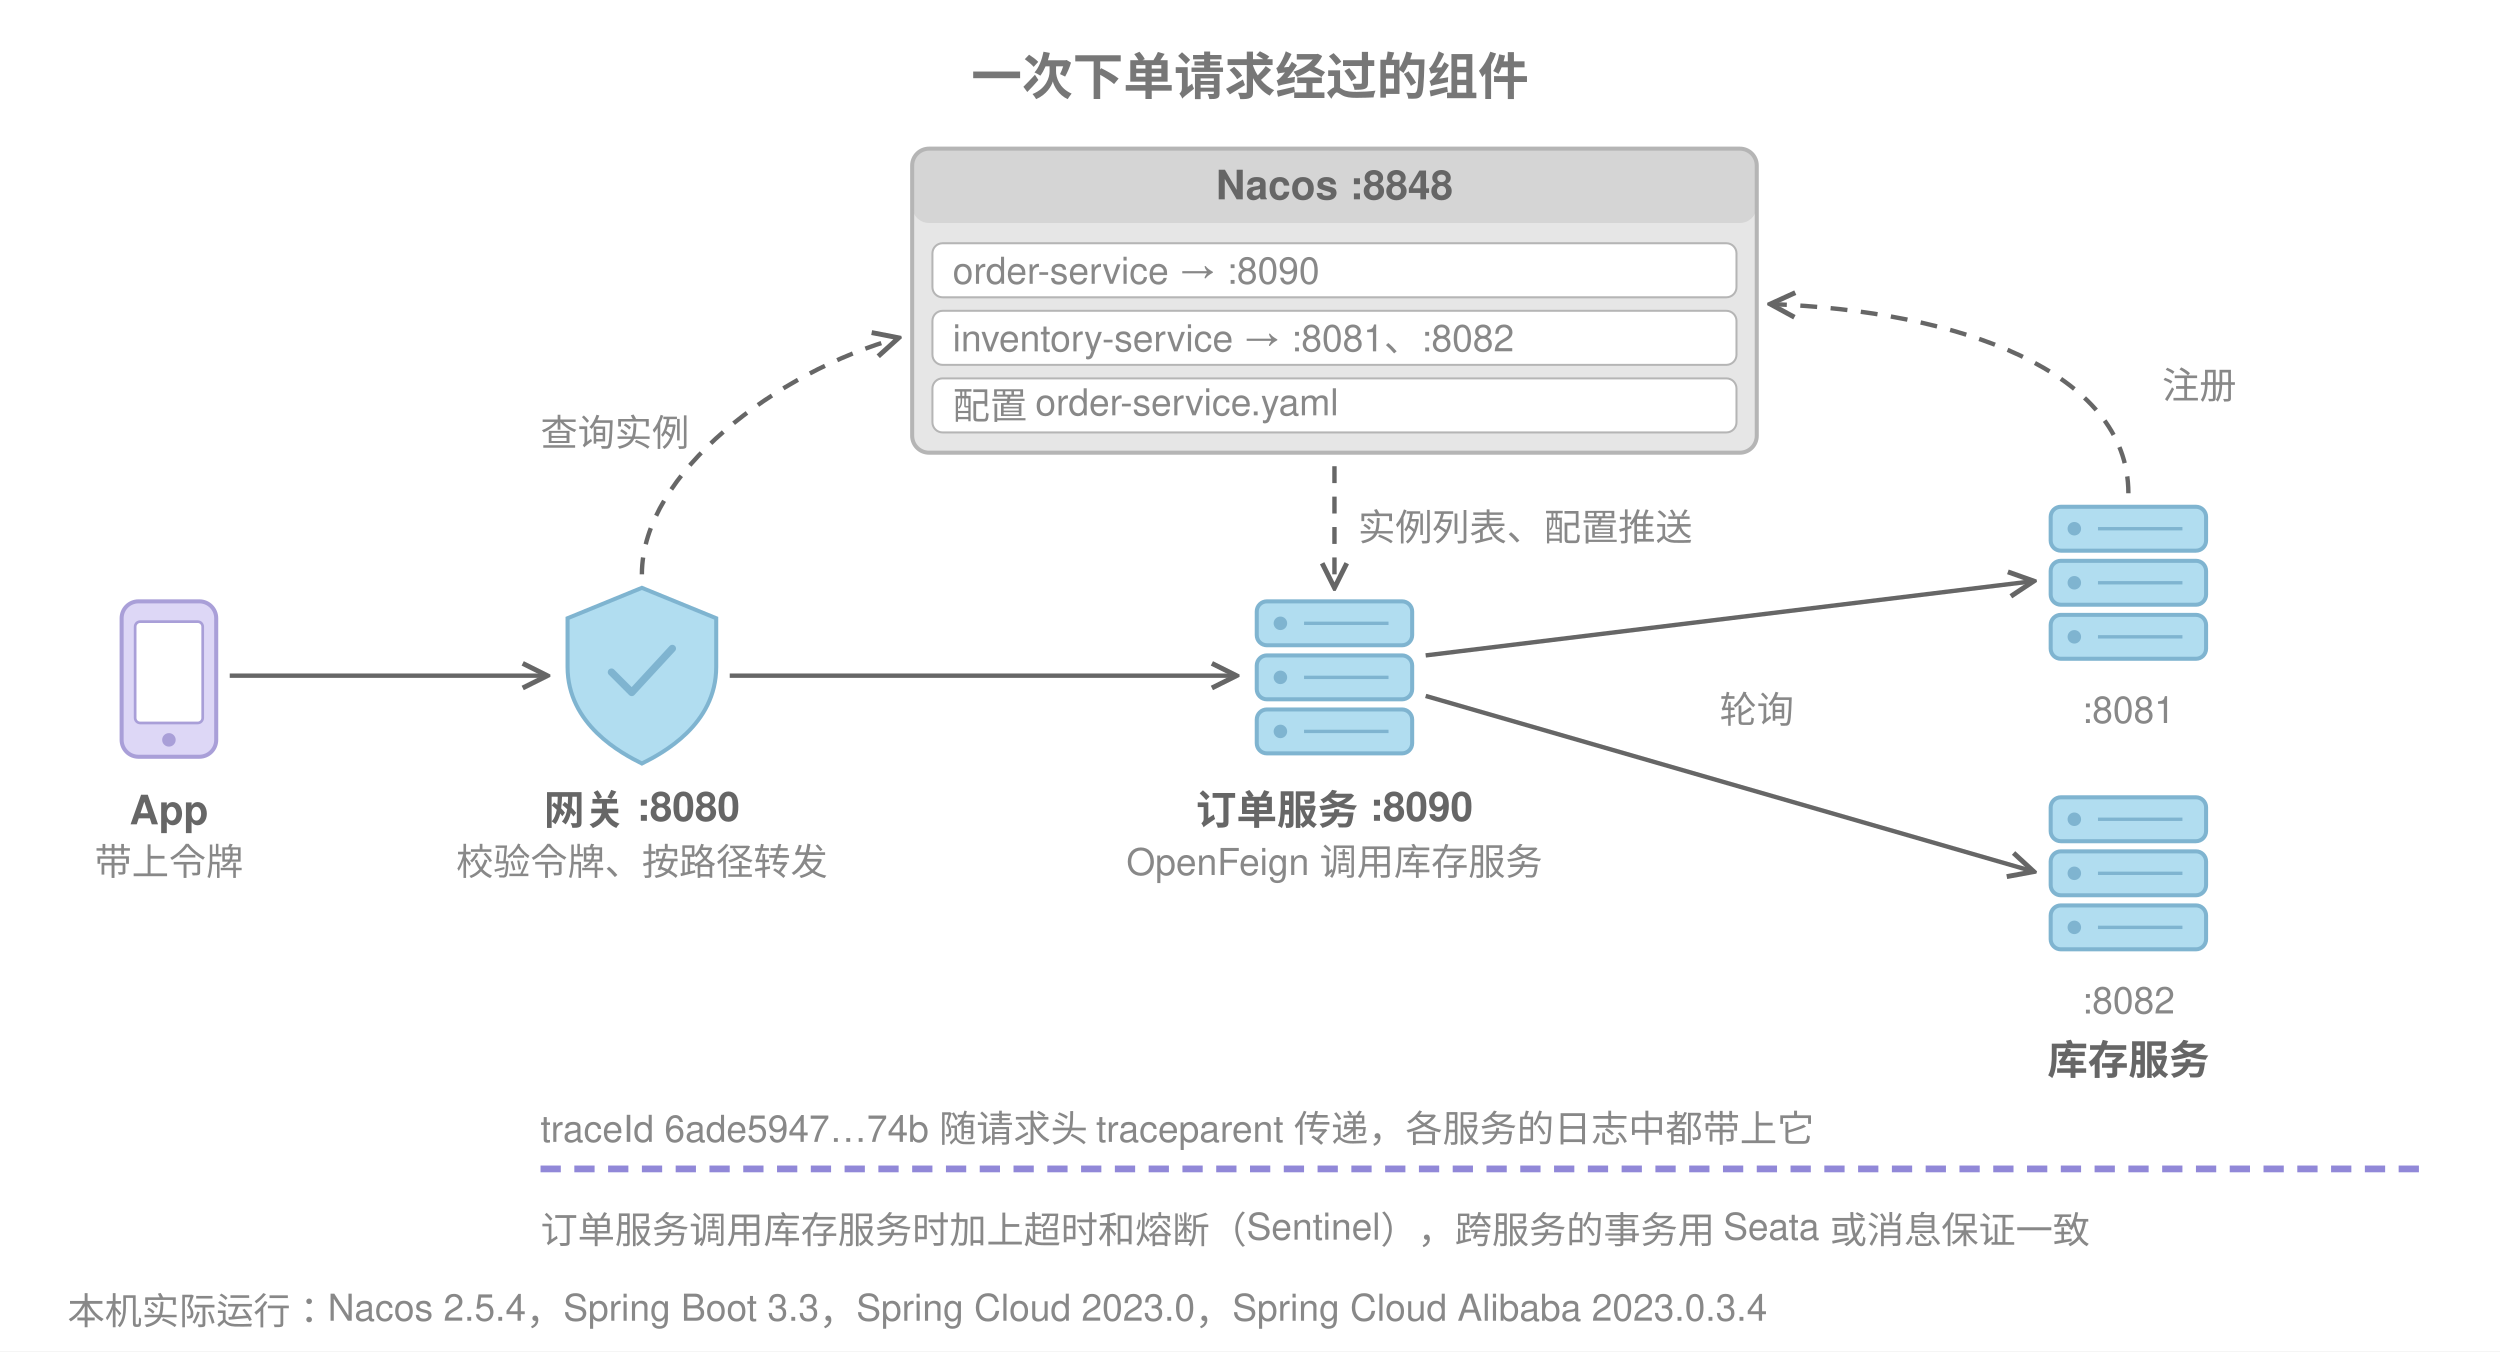
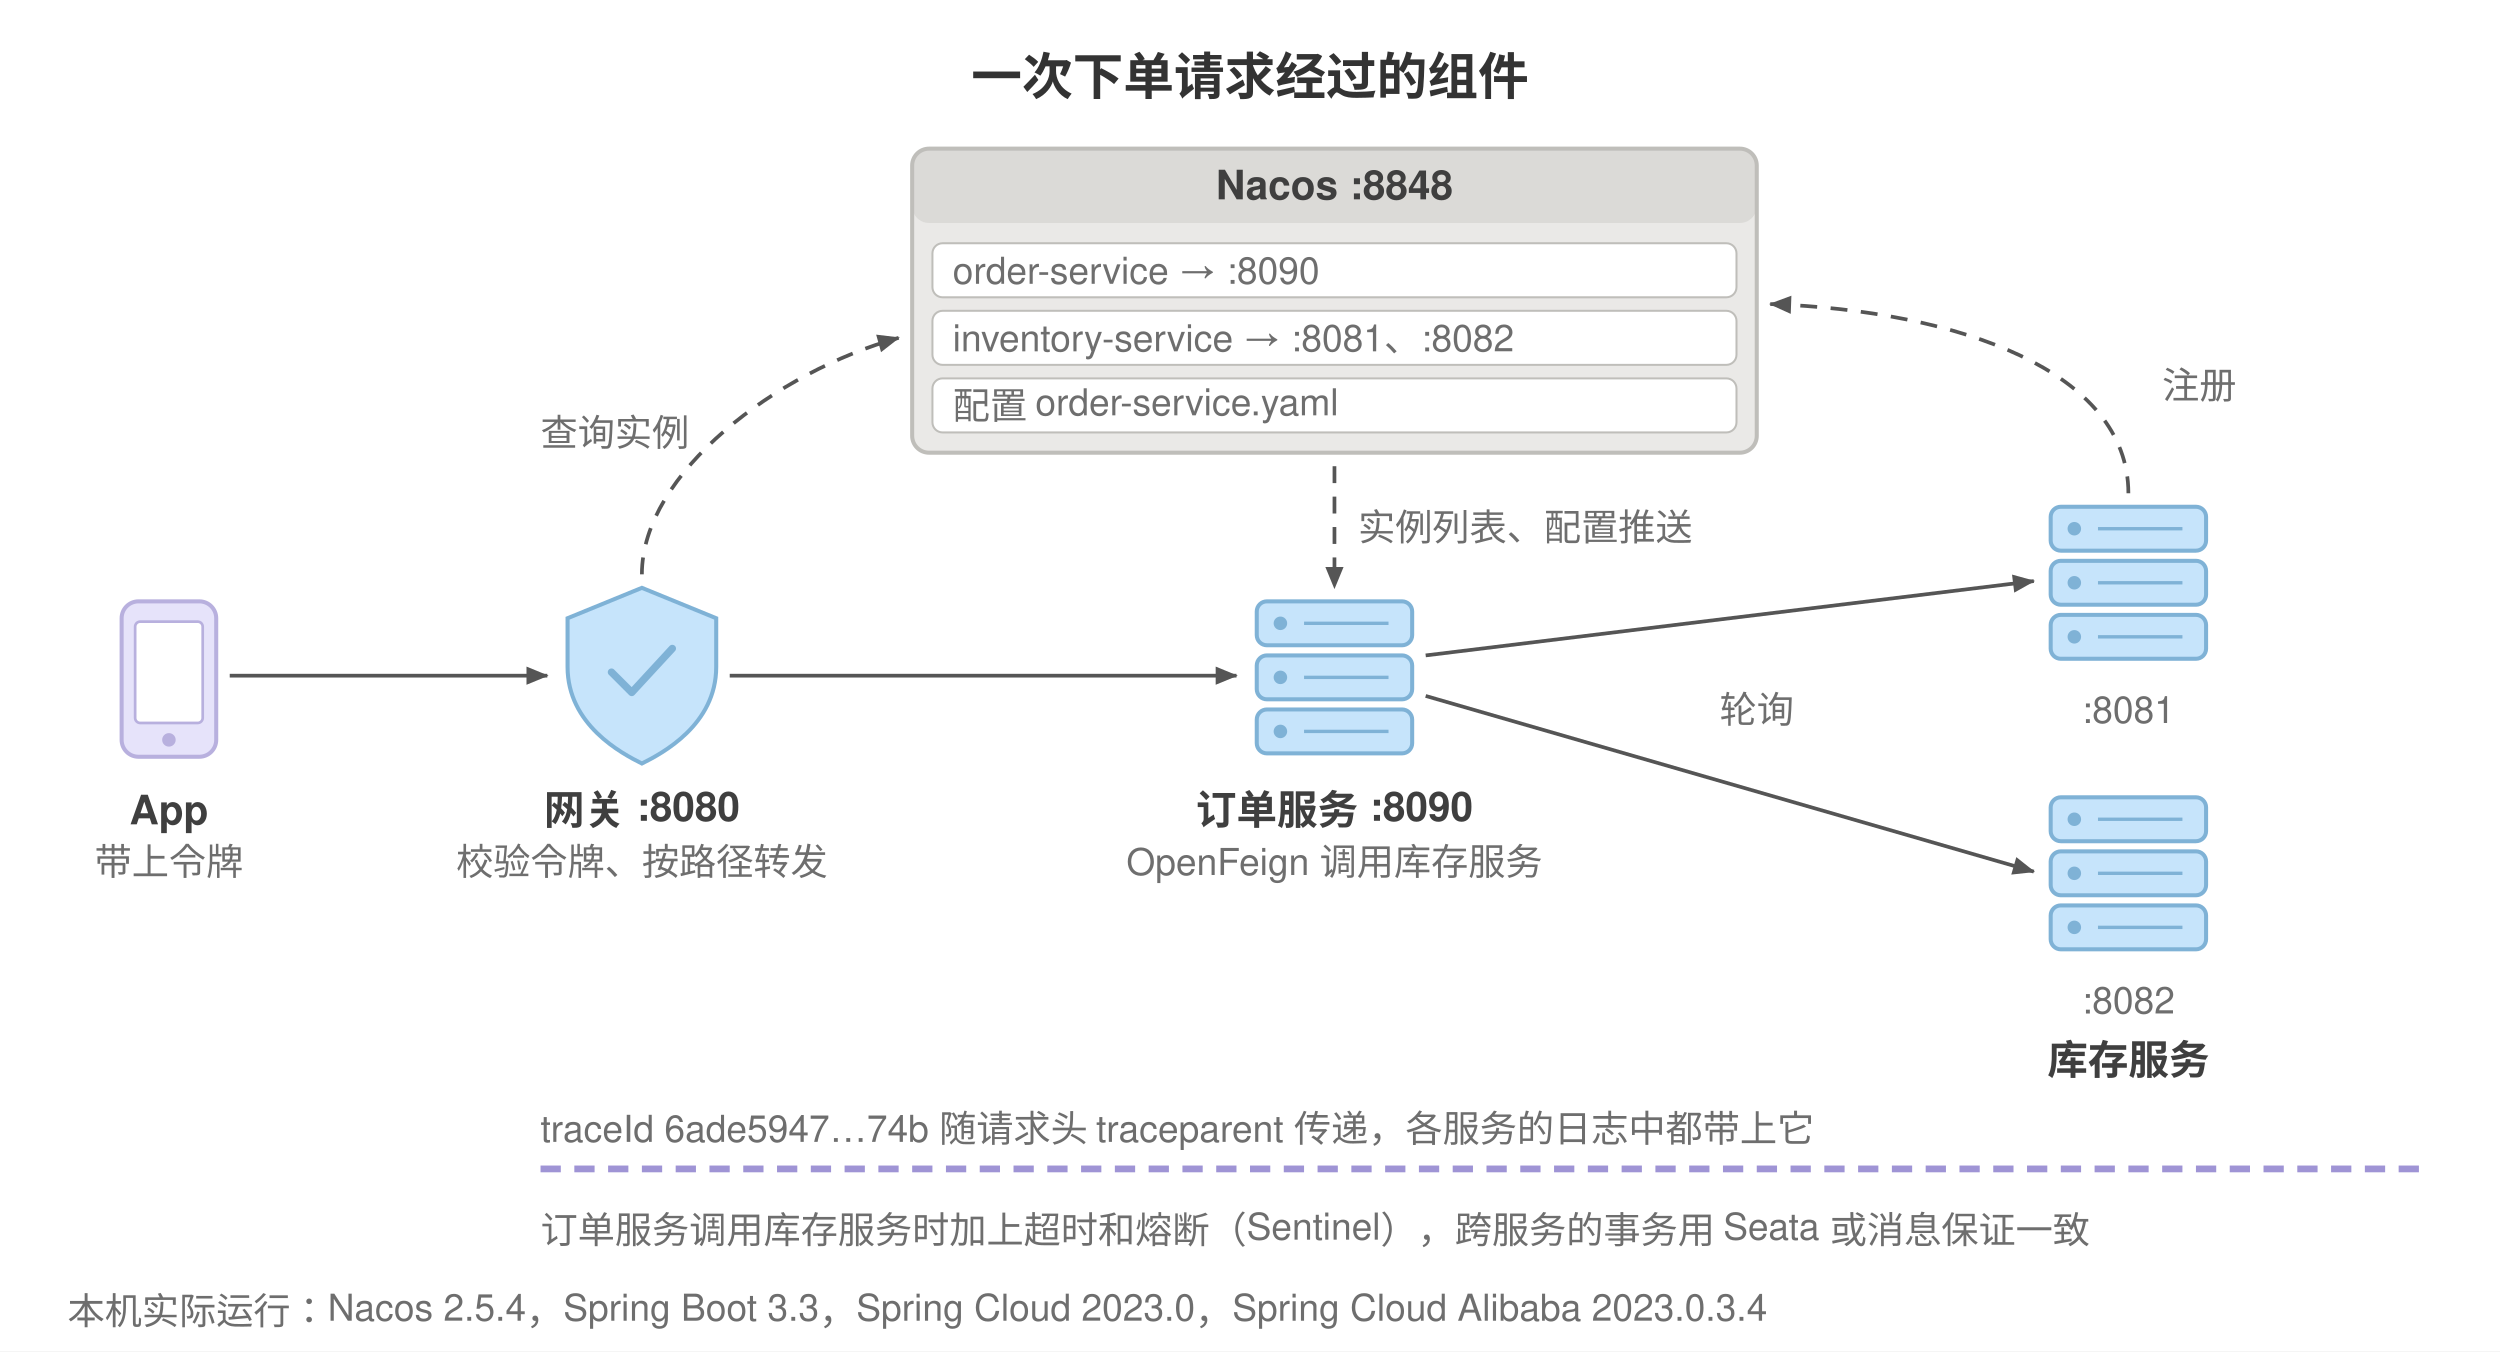
<svg xmlns="http://www.w3.org/2000/svg" width="740" height="400" viewBox="0 0 740 400">
  <style>
-     text { font-family: "PingFang SC", "Microsoft YaHei", Helvetica, Arial, sans-serif; fill: #666; font-size: 12px; }
-     .title { font-weight: bold; font-size: 15px; fill: #777; text-anchor: middle; }
+     text { font-family: "PingFang SC", "Microsoft YaHei", Helvetica, Arial, sans-serif; fill: #3F3F3F; font-size: 12px; }
+     .title { font-weight: bold; font-size: 15px; fill: #333; text-anchor: middle; }
    .b { font-weight: bold; }
    .c { text-anchor: middle; }
    .e { text-anchor: end; }
    .note { fill: #C0605A; }
    .ok { fill: #6A9F68; }
-     .sub { font-size: 11px; fill: #888; }
+     .sub { font-size: 11px; fill: #6E6E6E; }
    .mono { font-family: Menlo, Consolas, monospace; }
-     .arrow { stroke: #666; stroke-width: 1.3; fill: none; marker-end: url(#a); }
+     .arrow { stroke: #555; stroke-width: 1.1; fill: none; marker-end: url(#a); }
    .red { stroke: #C0605A; marker-end: url(#r); }
    .green { stroke: #6A9F68; marker-end: url(#g); }
    .dash { stroke-dasharray: 5 4; }
-     .line { stroke: #666; stroke-width: 1.3; fill: none; }
+     .line { stroke: #555; stroke-width: 1.1; fill: none; }
    .frame { fill: none; stroke: #999; stroke-width: 1; stroke-dasharray: 4 3; }
    .shadow { fill: #DADADA; }
  </style>
  <defs>
    <marker id="a" viewBox="0 0 10 10" refX="9" refY="5" markerWidth="7" markerHeight="7" orient="auto-start-reverse">
-       <path d="M1,1 L9,5 L1,9" fill="none" stroke="#666" stroke-width="1.6" />
+       <path d="M1,1.5 L9.5,5 L1,8.5 z" fill="#555" />
    </marker>
    <marker id="r" viewBox="0 0 10 10" refX="9" refY="5" markerWidth="7" markerHeight="7" orient="auto-start-reverse">
-       <path d="M1,1 L9,5 L1,9" fill="none" stroke="#C0605A" stroke-width="1.6" />
+       <path d="M1,1.5 L9.5,5 L1,8.5 z" fill="#C0605A" />
    </marker>
    <marker id="g" viewBox="0 0 10 10" refX="9" refY="5" markerWidth="7" markerHeight="7" orient="auto-start-reverse">
-       <path d="M1,1 L9,5 L1,9" fill="none" stroke="#6A9F68" stroke-width="1.6" />
+       <path d="M1,1.5 L9.5,5 L1,8.5 z" fill="#6A9F68" />
    </marker>
  </defs>
  <rect width="100%" height="100%" fill="#FFFFFF" />
  <text x="370" y="28" class="title">一次下单请求经过的组件</text>
-   <rect x="270" y="44" width="250" height="90" rx="5" fill="#E6E6E6" stroke="#B5B5B5" stroke-width="1.2" />
-   <rect x="270" y="44" width="250" height="22" rx="5" fill="#B5B5B5" opacity="0.35" />
+   <rect x="270" y="44" width="250" height="90" rx="5" fill="#EAE9E7" stroke="#BFBEBA" stroke-width="1.2" />
+   <rect x="270" y="44" width="250" height="22" rx="5" fill="#BFBEBA" opacity="0.35" />
  <text x="395" y="59" class="c b">Nacos :8848</text>
-   <rect x="276" y="72" width="238" height="16" rx="3" fill="#FFFFFF" stroke="#B5B5B5" stroke-width="0.6" />
+   <rect x="276" y="72" width="238" height="16" rx="3" fill="#FFFFFF" stroke="#BFBEBA" stroke-width="0.6" />
  <text x="282" y="84" class="sub">order-service → :8090</text>
-   <rect x="276" y="92" width="238" height="16" rx="3" fill="#FFFFFF" stroke="#B5B5B5" stroke-width="0.6" />
+   <rect x="276" y="92" width="238" height="16" rx="3" fill="#FFFFFF" stroke="#BFBEBA" stroke-width="0.6" />
  <text x="282" y="104" class="sub">inventory-service → :8081、:8082</text>
-   <rect x="276" y="112" width="238" height="16" rx="3" fill="#FFFFFF" stroke="#B5B5B5" stroke-width="0.6" />
+   <rect x="276" y="112" width="238" height="16" rx="3" fill="#FFFFFF" stroke="#BFBEBA" stroke-width="0.6" />
  <text x="282" y="124" class="sub">配置 order-service.yaml</text>
-   <rect x="36" y="178" width="28" height="46" rx="5" fill="#DDD7F6" stroke="#A99FD8" stroke-width="1.2" />
-   <rect x="40" y="184" width="20" height="30" rx="1.5" fill="#FFFFFF" stroke="#A99FD8" stroke-width="0.8" />
-   <circle cx="50" cy="219" r="2" fill="#A99FD8" />
+   <rect x="36" y="178" width="28" height="46" rx="5" fill="#E6E3FA" stroke="#B8B0DE" stroke-width="1.2" />
+   <rect x="40" y="184" width="20" height="30" rx="1.5" fill="#FFFFFF" stroke="#B8B0DE" stroke-width="0.8" />
+   <circle cx="50" cy="219" r="2" fill="#B8B0DE" />
  <text x="50" y="244" class="c b">App</text>
  <text x="50" y="259" class="c sub">带上令牌</text>
-   <path d="M190,174 L212,183 V197.4 C212,214.56 196,223 190,226 C184,223 168,214.56 168,197.4 V183 Z" fill="#B1DDF0" stroke="#7FB4D0" stroke-width="1.2" />
-   <path d="M181,198.96 l6,6 l12,-13" fill="none" stroke="#7FB4D0" stroke-width="2.2" stroke-linecap="round" stroke-linejoin="round" />
+   <path d="M190,174 L212,183 V197.4 C212,214.56 196,223 190,226 C184,223 168,214.56 168,197.4 V183 Z" fill="#C6E4FB" stroke="#7FB2D6" stroke-width="1.2" />
+   <path d="M181,198.96 l6,6 l12,-13" fill="none" stroke="#7FB2D6" stroke-width="2.2" stroke-linecap="round" stroke-linejoin="round" />
  <text x="190" y="244" class="c b">网关 :8080</text>
  <text x="190" y="259" class="c sub">校验令牌、按路径转发</text>
-   <rect x="372" y="178" width="46" height="13" rx="3" fill="#B1DDF0" stroke="#7FB4D0" stroke-width="1.2" />
-   <circle cx="379" cy="184.5" r="2" fill="#7FB4D0" />
-   <line x1="386" y1="184.5" x2="411" y2="184.5" stroke="#7FB4D0" stroke-width="1" />
-   <rect x="372" y="194" width="46" height="13" rx="3" fill="#B1DDF0" stroke="#7FB4D0" stroke-width="1.2" />
-   <circle cx="379" cy="200.5" r="2" fill="#7FB4D0" />
-   <line x1="386" y1="200.5" x2="411" y2="200.5" stroke="#7FB4D0" stroke-width="1" />
-   <rect x="372" y="210" width="46" height="13" rx="3" fill="#B1DDF0" stroke="#7FB4D0" stroke-width="1.2" />
-   <circle cx="379" cy="216.5" r="2" fill="#7FB4D0" />
-   <line x1="386" y1="216.5" x2="411" y2="216.5" stroke="#7FB4D0" stroke-width="1" />
+   <rect x="372" y="178" width="46" height="13" rx="3" fill="#C6E4FB" stroke="#7FB2D6" stroke-width="1.2" />
+   <circle cx="379" cy="184.5" r="2" fill="#7FB2D6" />
+   <line x1="386" y1="184.5" x2="411" y2="184.5" stroke="#7FB2D6" stroke-width="1" />
+   <rect x="372" y="194" width="46" height="13" rx="3" fill="#C6E4FB" stroke="#7FB2D6" stroke-width="1.2" />
+   <circle cx="379" cy="200.5" r="2" fill="#7FB2D6" />
+   <line x1="386" y1="200.5" x2="411" y2="200.5" stroke="#7FB2D6" stroke-width="1" />
+   <rect x="372" y="210" width="46" height="13" rx="3" fill="#C6E4FB" stroke="#7FB2D6" stroke-width="1.2" />
+   <circle cx="379" cy="216.5" r="2" fill="#7FB2D6" />
+   <line x1="386" y1="216.5" x2="411" y2="216.5" stroke="#7FB2D6" stroke-width="1" />
  <text x="395" y="244" class="c b">订单服务 :8090</text>
  <text x="395" y="259" class="c sub">OpenFeign 调用库存服务</text>
-   <rect x="607" y="150" width="46" height="13" rx="3" fill="#B1DDF0" stroke="#7FB4D0" stroke-width="1.2" />
-   <circle cx="614" cy="156.5" r="2" fill="#7FB4D0" />
-   <line x1="621" y1="156.5" x2="646" y2="156.5" stroke="#7FB4D0" stroke-width="1" />
-   <rect x="607" y="166" width="46" height="13" rx="3" fill="#B1DDF0" stroke="#7FB4D0" stroke-width="1.2" />
-   <circle cx="614" cy="172.5" r="2" fill="#7FB4D0" />
-   <line x1="621" y1="172.5" x2="646" y2="172.5" stroke="#7FB4D0" stroke-width="1" />
-   <rect x="607" y="182" width="46" height="13" rx="3" fill="#B1DDF0" stroke="#7FB4D0" stroke-width="1.2" />
-   <circle cx="614" cy="188.5" r="2" fill="#7FB4D0" />
-   <line x1="621" y1="188.5" x2="646" y2="188.5" stroke="#7FB4D0" stroke-width="1" />
+   <rect x="607" y="150" width="46" height="13" rx="3" fill="#C6E4FB" stroke="#7FB2D6" stroke-width="1.2" />
+   <circle cx="614" cy="156.5" r="2" fill="#7FB2D6" />
+   <line x1="621" y1="156.5" x2="646" y2="156.5" stroke="#7FB2D6" stroke-width="1" />
+   <rect x="607" y="166" width="46" height="13" rx="3" fill="#C6E4FB" stroke="#7FB2D6" stroke-width="1.2" />
+   <circle cx="614" cy="172.5" r="2" fill="#7FB2D6" />
+   <line x1="621" y1="172.5" x2="646" y2="172.5" stroke="#7FB2D6" stroke-width="1" />
+   <rect x="607" y="182" width="46" height="13" rx="3" fill="#C6E4FB" stroke="#7FB2D6" stroke-width="1.2" />
+   <circle cx="614" cy="188.5" r="2" fill="#7FB2D6" />
+   <line x1="621" y1="188.5" x2="646" y2="188.5" stroke="#7FB2D6" stroke-width="1" />
  <text x="630" y="214" class="c sub">:8081</text>
-   <rect x="607" y="236" width="46" height="13" rx="3" fill="#B1DDF0" stroke="#7FB4D0" stroke-width="1.2" />
-   <circle cx="614" cy="242.5" r="2" fill="#7FB4D0" />
-   <line x1="621" y1="242.5" x2="646" y2="242.5" stroke="#7FB4D0" stroke-width="1" />
-   <rect x="607" y="252" width="46" height="13" rx="3" fill="#B1DDF0" stroke="#7FB4D0" stroke-width="1.2" />
-   <circle cx="614" cy="258.5" r="2" fill="#7FB4D0" />
-   <line x1="621" y1="258.5" x2="646" y2="258.5" stroke="#7FB4D0" stroke-width="1" />
-   <rect x="607" y="268" width="46" height="13" rx="3" fill="#B1DDF0" stroke="#7FB4D0" stroke-width="1.2" />
-   <circle cx="614" cy="274.5" r="2" fill="#7FB4D0" />
-   <line x1="621" y1="274.5" x2="646" y2="274.5" stroke="#7FB4D0" stroke-width="1" />
+   <rect x="607" y="236" width="46" height="13" rx="3" fill="#C6E4FB" stroke="#7FB2D6" stroke-width="1.2" />
+   <circle cx="614" cy="242.5" r="2" fill="#7FB2D6" />
+   <line x1="621" y1="242.5" x2="646" y2="242.5" stroke="#7FB2D6" stroke-width="1" />
+   <rect x="607" y="252" width="46" height="13" rx="3" fill="#C6E4FB" stroke="#7FB2D6" stroke-width="1.2" />
+   <circle cx="614" cy="258.5" r="2" fill="#7FB2D6" />
+   <line x1="621" y1="258.5" x2="646" y2="258.5" stroke="#7FB2D6" stroke-width="1" />
+   <rect x="607" y="268" width="46" height="13" rx="3" fill="#C6E4FB" stroke="#7FB2D6" stroke-width="1.2" />
+   <circle cx="614" cy="274.5" r="2" fill="#7FB2D6" />
+   <line x1="621" y1="274.5" x2="646" y2="274.5" stroke="#7FB2D6" stroke-width="1" />
  <text x="630" y="300" class="c sub">:8082</text>
  <text x="630" y="318" class="c b">库存服务</text>
  <line x1="68" y1="200" x2="162" y2="200" class="arrow " />
  <line x1="216" y1="200" x2="366" y2="200" class="arrow " />
  <line x1="422" y1="194" x2="602" y2="172" class="arrow " />
  <line x1="422" y1="206" x2="602" y2="258" class="arrow " />
  <text x="520" y="214" class="c sub">轮询</text>
  <path d="M190,170 C190,140 230,110 266,100" class="arrow dash" />
  <text x="160" y="132" class="sub">查询实例</text>
  <path d="M395,138 L395,174" class="arrow dash" />
  <text x="402" y="160" class="sub">实例列表、配置推送</text>
  <path d="M630,146 C630,110 580,92 524,90" class="arrow dash" />
  <text x="640" y="118" class="sub">注册</text>
-   <line x1="160" y1="346" x2="720" y2="346" stroke="#9188D8" stroke-width="2" stroke-dasharray="6 4" />
+   <line x1="160" y1="346" x2="720" y2="346" stroke="#9F94D5" stroke-width="2" stroke-dasharray="6 4" />
  <text x="160" y="338" class="sub">traceId 6ade5947…74b 随请求头 traceparent 传递，各服务的日志中都带上它</text>
  <text x="160" y="368" class="sub">订单服务调用库存服务时加上超时和熔断（Sentinel），跨服务的事务用 Seata 或消息保证一致</text>
  <text x="20" y="392" class="sub">本机实际运行：Nacos 2.5.4，Spring Boot 3.3，Spring Cloud 2023.0，Spring Cloud Alibaba 2023.0.3.4</text>
</svg>
